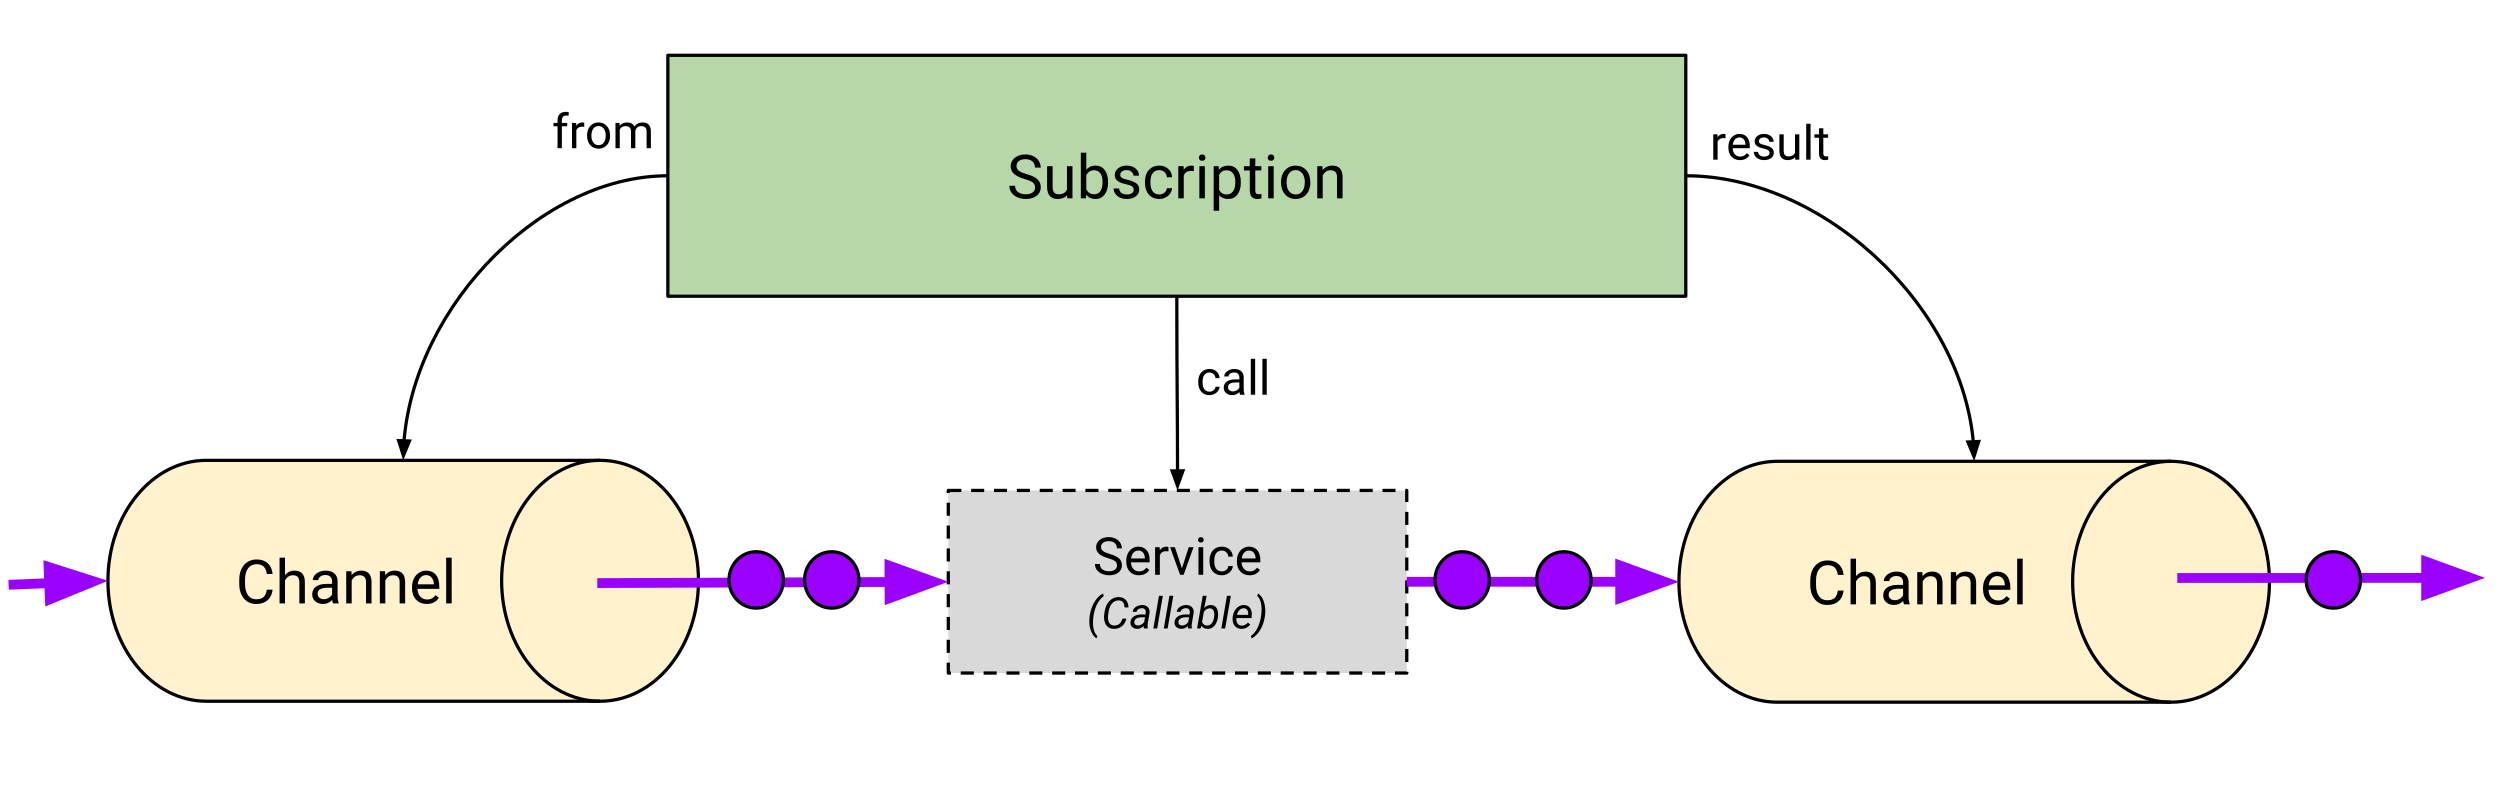
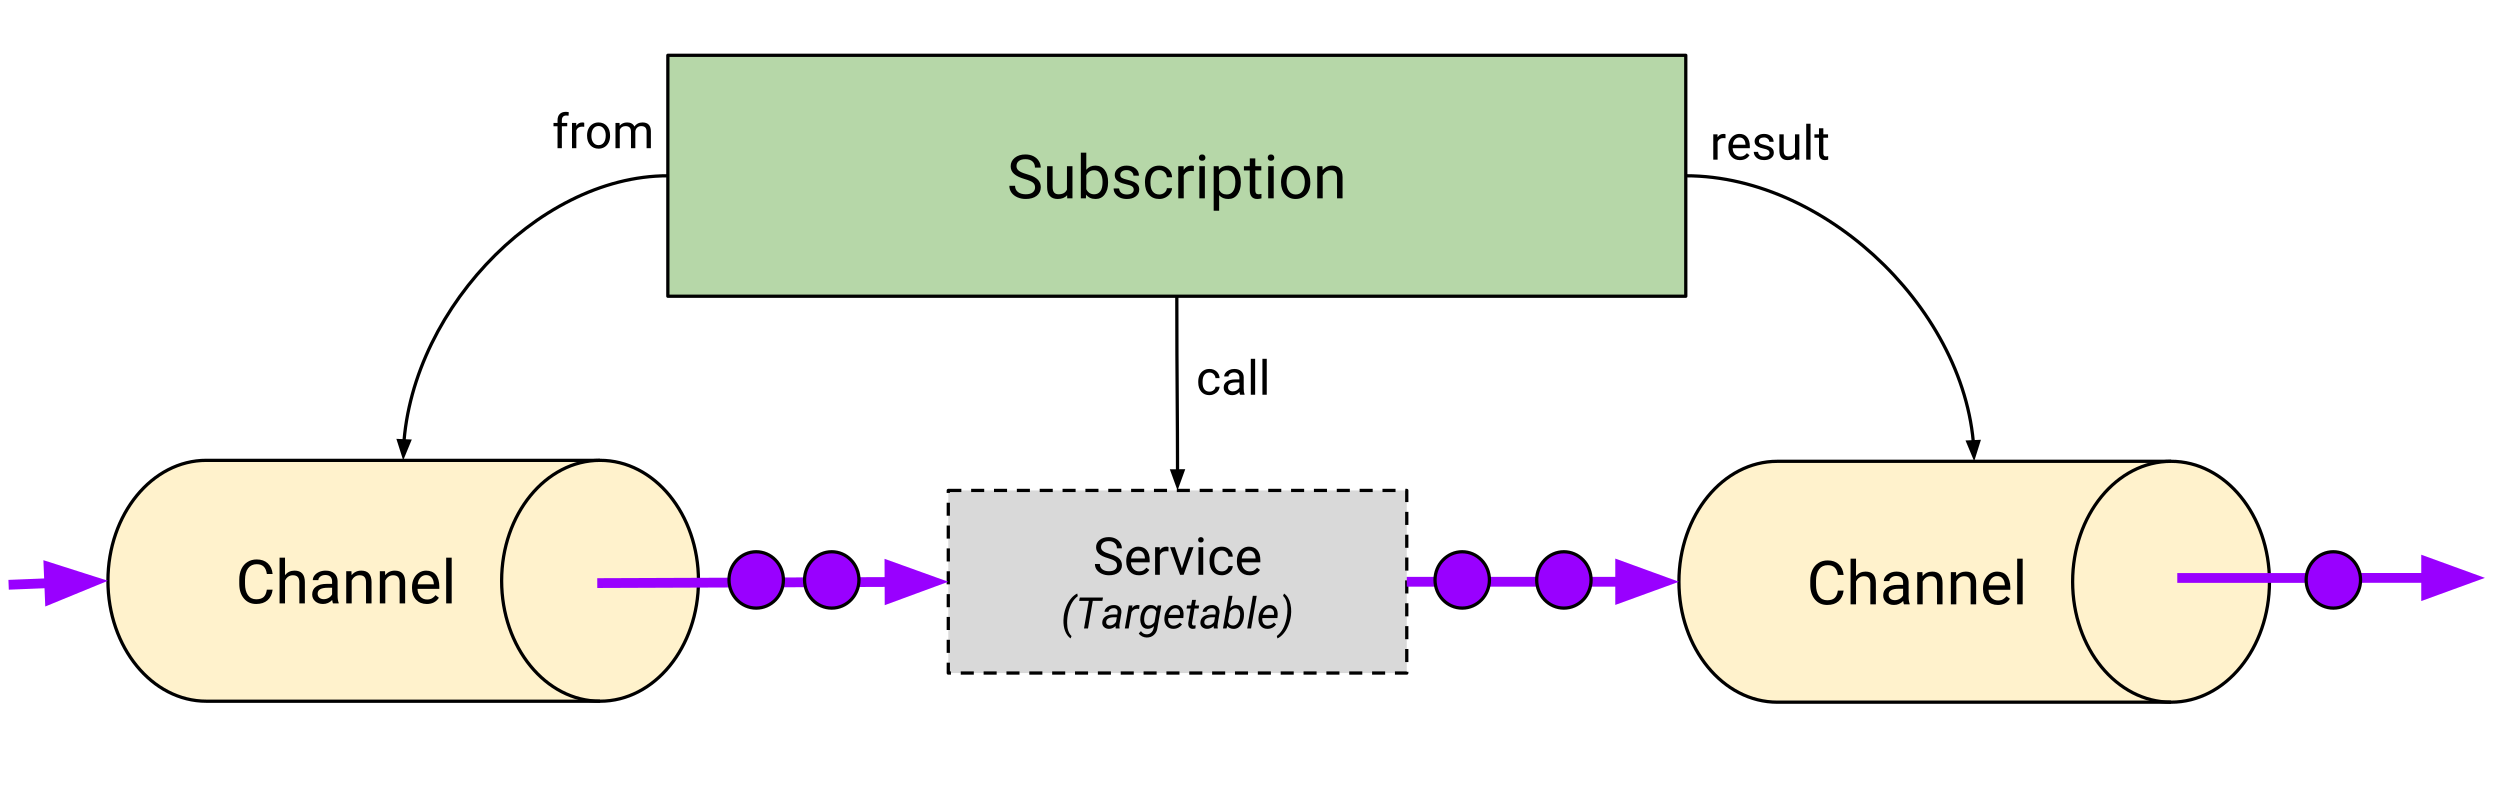
<svg xmlns="http://www.w3.org/2000/svg" version="1.1" viewBox="0.0 0.0 765.798 240.711" fill="none" stroke="none" stroke-linecap="square" stroke-miterlimit="10">
  <clipPath id="p.0">
    <path d="m0 0l765.798 0l0 240.711l-765.798 0l0 -240.711z" clip-rule="nonzero" />
  </clipPath>
  <g clip-path="url(#p.0)">
    <path fill="#000000" fill-opacity="0.0" d="m0 0l765.798 0l0 240.711l-765.798 0z" fill-rule="evenodd" />
    <path fill="#fff2cc" d="m63.212 141.011l120.595 0c16.651 0 30.149 16.517 30.149 36.892c0 20.375 -13.498 36.892 -30.149 36.892l-120.595 0l0 0c-16.651 0 -30.149 -16.517 -30.149 -36.892c0 -20.375 13.498 -36.892 30.149 -36.892z" fill-rule="evenodd" />
    <path fill="#000000" fill-opacity="0.0" d="m183.807 214.795c-16.651 0 -30.149 -16.517 -30.149 -36.892c0 -20.375 13.498 -36.892 30.149 -36.892" fill-rule="evenodd" />
    <path fill="#000000" fill-opacity="0.0" d="m63.212 141.011l120.595 0c16.651 0 30.149 16.517 30.149 36.892c0 20.375 -13.498 36.892 -30.149 36.892l-120.595 0l0 0c-16.651 0 -30.149 -16.517 -30.149 -36.892c0 -20.375 13.498 -36.892 30.149 -36.892z" fill-rule="evenodd" />
    <path stroke="#000000" stroke-width="1.0" stroke-linejoin="round" stroke-linecap="butt" d="m183.807 214.795c-16.651 0 -30.149 -16.517 -30.149 -36.892c0 -20.375 13.498 -36.892 30.149 -36.892" fill-rule="evenodd" />
    <path stroke="#000000" stroke-width="1.0" stroke-linejoin="round" stroke-linecap="butt" d="m63.212 141.011l120.595 0c16.651 0 30.149 16.517 30.149 36.892c0 20.375 -13.498 36.892 -30.149 36.892l-120.595 0l0 0c-16.651 0 -30.149 -16.517 -30.149 -36.892c0 -20.375 13.498 -36.892 30.149 -36.892z" fill-rule="evenodd" />
    <path fill="#000000" d="m83.509 180.62q-0.25 2.094 -1.562 3.25q-1.297 1.141 -3.469 1.141q-2.344 0 -3.766 -1.688q-1.422 -1.688 -1.422 -4.516l0 -1.266q0 -1.859 0.656 -3.25q0.672 -1.406 1.875 -2.156q1.219 -0.766 2.812 -0.766q2.109 0 3.391 1.188q1.281 1.172 1.484 3.266l-1.766 0q-0.219 -1.578 -0.984 -2.281q-0.766 -0.719 -2.125 -0.719q-1.672 0 -2.625 1.234q-0.953 1.234 -0.953 3.531l0 1.281q0 2.156 0.891 3.438q0.906 1.266 2.531 1.266q1.453 0 2.234 -0.656q0.781 -0.656 1.031 -2.297l1.766 0zm3.799 -4.453q1.125 -1.375 2.922 -1.375q3.125 0 3.156 3.516l0 6.516l-1.688 0l0 -6.516q-0.016 -1.078 -0.5 -1.578q-0.469 -0.516 -1.484 -0.516q-0.812 0 -1.438 0.438q-0.609 0.438 -0.969 1.156l0 7.016l-1.672 0l0 -14.0l1.672 0l0 5.344zm14.682 8.656q-0.141 -0.297 -0.234 -1.031q-1.172 1.219 -2.812 1.219q-1.453 0 -2.391 -0.828q-0.922 -0.828 -0.922 -2.094q0 -1.531 1.156 -2.375q1.172 -0.859 3.297 -0.859l1.641 0l0 -0.781q0 -0.891 -0.531 -1.406q-0.516 -0.531 -1.547 -0.531q-0.906 0 -1.516 0.469q-0.609 0.453 -0.609 1.094l-1.703 0q0 -0.734 0.516 -1.422q0.531 -0.688 1.422 -1.078q0.906 -0.406 1.984 -0.406q1.703 0 2.672 0.859q0.969 0.844 1.0 2.328l0 4.531q0 1.359 0.344 2.172l0 0.141l-1.766 0zm-2.797 -1.281q0.797 0 1.5 -0.406q0.719 -0.422 1.031 -1.078l0 -2.016l-1.312 0q-3.109 0 -3.109 1.812q0 0.797 0.531 1.25q0.531 0.438 1.359 0.438zm8.46 -8.578l0.047 1.234q1.125 -1.406 2.953 -1.406q3.125 0 3.156 3.516l0 6.516l-1.688 0l0 -6.516q-0.016 -1.078 -0.5 -1.578q-0.469 -0.516 -1.484 -0.516q-0.812 0 -1.438 0.438q-0.609 0.438 -0.969 1.156l0 7.016l-1.672 0l0 -9.859l1.594 0zm10.294 0l0.047 1.234q1.125 -1.406 2.953 -1.406q3.125 0 3.156 3.516l0 6.516l-1.688 0l0 -6.516q-0.016 -1.078 -0.5 -1.578q-0.469 -0.516 -1.484 -0.516q-0.812 0 -1.438 0.438q-0.609 0.438 -0.969 1.156l0 7.016l-1.672 0l0 -9.859l1.594 0zm12.778 10.047q-2.0 0 -3.266 -1.312q-1.25 -1.328 -1.25 -3.531l0 -0.312q0 -1.469 0.562 -2.609q0.562 -1.156 1.563 -1.797q1.016 -0.656 2.188 -0.656q1.922 0 2.984 1.266q1.062 1.266 1.062 3.625l0 0.688l-6.672 0q0.031 1.469 0.844 2.375q0.828 0.891 2.078 0.891q0.891 0 1.516 -0.359q0.625 -0.375 1.078 -0.969l1.031 0.797q-1.234 1.906 -3.719 1.906zm-0.203 -8.844q-1.016 0 -1.719 0.75q-0.688 0.734 -0.844 2.078l4.938 0l0 -0.125q-0.078 -1.281 -0.703 -1.984q-0.609 -0.719 -1.672 -0.719zm7.837 8.656l-1.688 0l0 -14.0l1.688 0l0 14.0z" fill-rule="nonzero" />
    <path fill="#b6d7a8" d="m204.576 16.945l311.811 0l0 73.795l-311.811 0z" fill-rule="evenodd" />
    <path stroke="#000000" stroke-width="1.0" stroke-linejoin="round" stroke-linecap="butt" d="m204.576 16.945l311.811 0l0 73.795l-311.811 0z" fill-rule="evenodd" />
    <path fill="#000000" d="m313.901 54.856q-2.25 -0.656 -3.281 -1.594q-1.031 -0.938 -1.031 -2.328q0 -1.562 1.25 -2.594q1.266 -1.031 3.266 -1.031q1.359 0 2.438 0.531q1.078 0.531 1.656 1.469q0.594 0.922 0.594 2.031l-1.766 0q0 -1.203 -0.766 -1.891q-0.766 -0.688 -2.156 -0.688q-1.297 0 -2.016 0.562q-0.719 0.562 -0.719 1.578q0 0.812 0.688 1.375q0.688 0.562 2.328 1.031q1.656 0.453 2.594 1.016q0.938 0.562 1.375 1.312q0.453 0.75 0.453 1.75q0 1.609 -1.25 2.594q-1.25 0.969 -3.359 0.969q-1.375 0 -2.562 -0.516q-1.172 -0.531 -1.812 -1.438q-0.641 -0.922 -0.641 -2.078l1.75 0q0 1.203 0.891 1.906q0.891 0.688 2.375 0.688q1.375 0 2.109 -0.562q0.75 -0.562 0.75 -1.531q0 -0.984 -0.688 -1.516q-0.688 -0.531 -2.469 -1.047zm12.974 4.938q-0.984 1.156 -2.891 1.156q-1.578 0 -2.406 -0.922q-0.812 -0.922 -0.828 -2.703l0 -6.422l1.688 0l0 6.375q0 2.234 1.828 2.234q1.922 0 2.562 -1.438l0 -7.172l1.688 0l0 9.859l-1.609 0l-0.031 -0.969zm12.55 -3.844q0 2.25 -1.047 3.625q-1.031 1.375 -2.781 1.375q-1.875 0 -2.891 -1.328l-0.078 1.141l-1.547 0l0 -14.0l1.672 0l0 5.234q1.031 -1.266 2.812 -1.266q1.797 0 2.828 1.359q1.031 1.344 1.031 3.703l0 0.156zm-1.688 -0.203q0 -1.719 -0.672 -2.656q-0.656 -0.938 -1.906 -0.938q-1.672 0 -2.406 1.547l0 4.266q0.781 1.547 2.422 1.547q1.219 0 1.891 -0.938q0.672 -0.938 0.672 -2.828zm9.545 2.406q0 -0.688 -0.516 -1.062q-0.516 -0.375 -1.797 -0.641q-1.281 -0.281 -2.031 -0.656q-0.75 -0.391 -1.109 -0.922q-0.359 -0.531 -0.359 -1.266q0 -1.203 1.016 -2.031q1.031 -0.844 2.625 -0.844q1.672 0 2.719 0.859q1.047 0.859 1.047 2.219l-1.688 0q0 -0.703 -0.594 -1.203q-0.594 -0.5 -1.484 -0.5q-0.922 0 -1.438 0.406q-0.516 0.391 -0.516 1.047q0 0.609 0.484 0.922q0.484 0.312 1.734 0.594q1.266 0.281 2.047 0.672q0.781 0.391 1.156 0.938q0.391 0.547 0.391 1.344q0 1.328 -1.062 2.125q-1.047 0.797 -2.734 0.797q-1.188 0 -2.109 -0.422q-0.906 -0.422 -1.422 -1.172q-0.516 -0.75 -0.516 -1.625l1.688 0q0.047 0.844 0.672 1.344q0.641 0.5 1.688 0.5q0.953 0 1.531 -0.391q0.578 -0.391 0.578 -1.031zm7.838 1.422q0.891 0 1.562 -0.547q0.688 -0.547 0.75 -1.375l1.594 0q-0.047 0.844 -0.578 1.609q-0.531 0.766 -1.438 1.234q-0.891 0.453 -1.891 0.453q-2.016 0 -3.203 -1.344q-1.188 -1.344 -1.188 -3.688l0 -0.281q0 -1.438 0.516 -2.547q0.531 -1.125 1.516 -1.734q1.0 -0.625 2.344 -0.625q1.656 0 2.75 1.0q1.109 0.984 1.172 2.562l-1.594 0q-0.062 -0.953 -0.719 -1.562q-0.656 -0.625 -1.609 -0.625q-1.281 0 -2.0 0.922q-0.703 0.922 -0.703 2.672l0 0.328q0 1.703 0.703 2.625q0.703 0.922 2.016 0.922zm10.578 -7.156q-0.391 -0.062 -0.844 -0.062q-1.656 0 -2.25 1.406l0 7.0l-1.672 0l0 -9.859l1.641 0l0.016 1.141q0.828 -1.312 2.359 -1.312q0.484 0 0.75 0.125l0 1.562zm3.375 8.344l-1.688 0l0 -9.859l1.688 0l0 9.859zm-1.828 -12.469q0 -0.406 0.25 -0.688q0.25 -0.297 0.734 -0.297q0.5 0 0.75 0.297q0.266 0.281 0.266 0.688q0 0.406 -0.266 0.688q-0.25 0.266 -0.75 0.266q-0.484 0 -0.734 -0.266q-0.25 -0.281 -0.25 -0.688zm12.84 7.656q0 2.25 -1.031 3.625q-1.016 1.375 -2.781 1.375q-1.797 0 -2.828 -1.141l0 4.75l-1.672 0l0 -13.656l1.531 0l0.078 1.094q1.031 -1.266 2.859 -1.266q1.781 0 2.812 1.344q1.031 1.328 1.031 3.719l0 0.156zm-1.672 -0.203q0 -1.656 -0.719 -2.625q-0.703 -0.969 -1.953 -0.969q-1.531 0 -2.297 1.359l0 4.703q0.766 1.359 2.328 1.359q1.203 0 1.922 -0.953q0.719 -0.969 0.719 -2.875zm6.107 -7.234l0 2.391l1.844 0l0 1.312l-1.844 0l0 6.109q0 0.594 0.234 0.891q0.25 0.297 0.844 0.297q0.297 0 0.812 -0.109l0 1.359q-0.672 0.188 -1.297 0.188q-1.125 0 -1.703 -0.688q-0.578 -0.688 -0.578 -1.938l0 -6.109l-1.797 0l0 -1.312l1.797 0l0 -2.391l1.688 0zm5.641 12.25l-1.688 0l0 -9.859l1.688 0l0 9.859zm-1.828 -12.469q0 -0.406 0.25 -0.688q0.25 -0.297 0.734 -0.297q0.5 0 0.75 0.297q0.266 0.281 0.266 0.688q0 0.406 -0.266 0.688q-0.25 0.266 -0.75 0.266q-0.484 0 -0.734 -0.266q-0.25 -0.281 -0.25 -0.688zm4.074 7.453q0 -1.453 0.562 -2.609q0.578 -1.156 1.594 -1.781q1.016 -0.625 2.312 -0.625q2.016 0 3.25 1.391q1.25 1.391 1.25 3.703l0 0.125q0 1.438 -0.547 2.578q-0.547 1.141 -1.578 1.781q-1.016 0.641 -2.359 0.641q-2.0 0 -3.25 -1.391q-1.234 -1.406 -1.234 -3.703l0 -0.109zm1.688 0.203q0 1.641 0.766 2.641q0.766 0.984 2.031 0.984q1.297 0 2.047 -1.0q0.75 -1.016 0.75 -2.828q0 -1.625 -0.766 -2.625q-0.766 -1.016 -2.047 -1.016q-1.25 0 -2.016 1.0q-0.766 0.984 -0.766 2.844zm10.999 -5.047l0.047 1.234q1.125 -1.406 2.953 -1.406q3.125 0 3.156 3.516l0 6.516l-1.688 0l0 -6.516q-0.016 -1.078 -0.5 -1.578q-0.469 -0.516 -1.484 -0.516q-0.812 0 -1.438 0.438q-0.609 0.438 -0.969 1.156l0 7.016l-1.672 0l0 -9.859l1.594 0z" fill-rule="nonzero" />
    <path fill="#fff2cc" d="m544.44 141.31l120.595 0c16.651 0 30.149 16.517 30.149 36.892c0 20.375 -13.498 36.892 -30.149 36.892l-120.595 0l0 0c-16.651 0 -30.149 -16.517 -30.149 -36.892c0 -20.375 13.498 -36.892 30.149 -36.892z" fill-rule="evenodd" />
    <path fill="#000000" fill-opacity="0.0" d="m665.035 215.094c-16.651 0 -30.149 -16.517 -30.149 -36.892c0 -20.375 13.498 -36.892 30.149 -36.892" fill-rule="evenodd" />
    <path fill="#000000" fill-opacity="0.0" d="m544.44 141.31l120.595 0c16.651 0 30.149 16.517 30.149 36.892c0 20.375 -13.498 36.892 -30.149 36.892l-120.595 0l0 0c-16.651 0 -30.149 -16.517 -30.149 -36.892c0 -20.375 13.498 -36.892 30.149 -36.892z" fill-rule="evenodd" />
    <path stroke="#000000" stroke-width="1.0" stroke-linejoin="round" stroke-linecap="butt" d="m665.035 215.094c-16.651 0 -30.149 -16.517 -30.149 -36.892c0 -20.375 13.498 -36.892 30.149 -36.892" fill-rule="evenodd" />
    <path stroke="#000000" stroke-width="1.0" stroke-linejoin="round" stroke-linecap="butt" d="m544.44 141.31l120.595 0c16.651 0 30.149 16.517 30.149 36.892c0 20.375 -13.498 36.892 -30.149 36.892l-120.595 0l0 0c-16.651 0 -30.149 -16.517 -30.149 -36.892c0 -20.375 13.498 -36.892 30.149 -36.892z" fill-rule="evenodd" />
    <path fill="#000000" d="m564.737 180.919q-0.25 2.094 -1.562 3.25q-1.297 1.141 -3.469 1.141q-2.344 0 -3.766 -1.688q-1.422 -1.688 -1.422 -4.516l0 -1.266q0 -1.859 0.656 -3.25q0.672 -1.406 1.875 -2.156q1.219 -0.766 2.812 -0.766q2.109 0 3.391 1.188q1.281 1.172 1.484 3.266l-1.766 0q-0.219 -1.578 -0.984 -2.281q-0.766 -0.719 -2.125 -0.719q-1.672 0 -2.625 1.234q-0.953 1.234 -0.953 3.531l0 1.281q0 2.156 0.891 3.438q0.906 1.266 2.531 1.266q1.453 0 2.234 -0.656q0.781 -0.656 1.031 -2.297l1.766 0zm3.799 -4.453q1.125 -1.375 2.922 -1.375q3.125 0 3.156 3.516l0 6.516l-1.688 0l0 -6.516q-0.016 -1.078 -0.5 -1.578q-0.469 -0.516 -1.484 -0.516q-0.812 0 -1.438 0.438q-0.609 0.438 -0.969 1.156l0 7.016l-1.672 0l0 -14.0l1.672 0l0 5.344zm14.682 8.656q-0.141 -0.297 -0.234 -1.031q-1.172 1.219 -2.812 1.219q-1.453 0 -2.391 -0.828q-0.922 -0.828 -0.922 -2.094q0 -1.531 1.156 -2.375q1.172 -0.859 3.297 -0.859l1.641 0l0 -0.781q0 -0.891 -0.531 -1.406q-0.516 -0.531 -1.547 -0.531q-0.906 0 -1.516 0.469q-0.609 0.453 -0.609 1.094l-1.703 0q0 -0.734 0.516 -1.422q0.531 -0.688 1.422 -1.078q0.906 -0.406 1.984 -0.406q1.703 0 2.672 0.859q0.969 0.844 1.0 2.328l0 4.531q0 1.359 0.344 2.172l0 0.141l-1.766 0zm-2.797 -1.281q0.797 0 1.5 -0.406q0.719 -0.422 1.031 -1.078l0 -2.016l-1.312 0q-3.109 0 -3.109 1.812q0 0.797 0.531 1.25q0.531 0.438 1.359 0.438zm8.461 -8.578l0.047 1.234q1.125 -1.406 2.953 -1.406q3.125 0 3.156 3.516l0 6.516l-1.688 0l0 -6.516q-0.016 -1.078 -0.5 -1.578q-0.469 -0.516 -1.484 -0.516q-0.812 0 -1.438 0.438q-0.609 0.438 -0.969 1.156l0 7.016l-1.672 0l0 -9.859l1.594 0zm10.294 0l0.047 1.234q1.125 -1.406 2.953 -1.406q3.125 0 3.156 3.516l0 6.516l-1.688 0l0 -6.516q-0.016 -1.078 -0.5 -1.578q-0.469 -0.516 -1.484 -0.516q-0.812 0 -1.438 0.438q-0.609 0.438 -0.969 1.156l0 7.016l-1.672 0l0 -9.859l1.594 0zm12.778 10.047q-2.0 0 -3.266 -1.312q-1.25 -1.328 -1.25 -3.531l0 -0.312q0 -1.469 0.562 -2.609q0.562 -1.156 1.562 -1.797q1.016 -0.656 2.188 -0.656q1.922 0 2.984 1.266q1.062 1.266 1.062 3.625l0 0.688l-6.672 0q0.031 1.469 0.844 2.375q0.828 0.891 2.078 0.891q0.891 0 1.516 -0.359q0.625 -0.375 1.078 -0.969l1.031 0.797q-1.234 1.906 -3.719 1.906zm-0.203 -8.844q-1.016 0 -1.719 0.75q-0.688 0.734 -0.844 2.078l4.938 0l0 -0.125q-0.078 -1.281 -0.703 -1.984q-0.609 -0.719 -1.672 -0.719zm7.837 8.656l-1.688 0l0 -14.0l1.688 0l0 14.0z" fill-rule="nonzero" />
    <path fill="#d9d9d9" d="m290.48 150.234l140.441 0l0 55.937l-140.441 0z" fill-rule="evenodd" />
    <path stroke="#000000" stroke-width="1.0" stroke-linejoin="round" stroke-linecap="butt" stroke-dasharray="4.0,3.0" d="m290.48 150.234l140.441 0l0 55.937l-140.441 0z" fill-rule="evenodd" />
    <path fill="#000000" d="m339.439 170.984q-1.922 -0.547 -2.812 -1.359q-0.875 -0.812 -0.875 -2.0q0 -1.344 1.078 -2.219q1.078 -0.875 2.797 -0.875q1.172 0 2.078 0.453q0.922 0.453 1.422 1.25q0.516 0.797 0.516 1.734l-1.516 0q0 -1.031 -0.656 -1.609q-0.656 -0.594 -1.844 -0.594q-1.109 0 -1.734 0.484q-0.625 0.484 -0.625 1.359q0 0.688 0.594 1.172q0.594 0.484 2.0 0.891q1.422 0.391 2.219 0.875q0.812 0.469 1.188 1.109q0.391 0.641 0.391 1.516q0 1.375 -1.078 2.219q-1.078 0.828 -2.875 0.828q-1.172 0 -2.188 -0.453q-1.016 -0.453 -1.578 -1.234q-0.547 -0.781 -0.547 -1.766l1.516 0q0 1.031 0.75 1.625q0.766 0.594 2.047 0.594q1.188 0 1.812 -0.484q0.641 -0.484 0.641 -1.312q0 -0.844 -0.594 -1.297q-0.578 -0.453 -2.125 -0.906zm9.43 5.234q-1.719 0 -2.797 -1.125q-1.078 -1.141 -1.078 -3.031l0 -0.266q0 -1.25 0.469 -2.234q0.484 -1.0 1.344 -1.547q0.875 -0.562 1.875 -0.562q1.656 0 2.562 1.094q0.922 1.078 0.922 3.094l0 0.609l-5.734 0q0.031 1.25 0.734 2.016q0.703 0.766 1.781 0.766q0.766 0 1.297 -0.312q0.531 -0.312 0.922 -0.828l0.891 0.688q-1.062 1.641 -3.188 1.641zm-0.188 -7.578q-0.875 0 -1.469 0.641q-0.594 0.625 -0.734 1.781l4.234 0l0 -0.109q-0.062 -1.109 -0.594 -1.703q-0.531 -0.609 -1.438 -0.609zm9.242 0.266q-0.328 -0.062 -0.719 -0.062q-1.422 0 -1.922 1.219l0 6.0l-1.453 0l0 -8.453l1.406 0l0.031 0.969q0.703 -1.125 2.016 -1.125q0.422 0 0.641 0.109l0 1.344zm4.117 5.188l2.094 -6.484l1.469 0l-3.031 8.453l-1.094 0l-3.062 -8.453l1.469 0l2.156 6.484zm6.531 1.969l-1.453 0l0 -8.453l1.453 0l0 8.453zm-1.562 -10.703q0 -0.344 0.203 -0.578q0.219 -0.25 0.641 -0.25q0.422 0 0.641 0.25q0.219 0.234 0.219 0.594q0 0.344 -0.219 0.578q-0.219 0.234 -0.641 0.234q-0.422 0 -0.641 -0.234q-0.203 -0.234 -0.203 -0.594zm7.258 9.672q0.781 0 1.359 -0.469q0.578 -0.469 0.641 -1.172l1.359 0q-0.031 0.734 -0.5 1.391q-0.453 0.656 -1.234 1.047q-0.766 0.391 -1.625 0.391q-1.719 0 -2.75 -1.156q-1.016 -1.156 -1.016 -3.156l0 -0.234q0 -1.234 0.453 -2.188q0.453 -0.969 1.297 -1.5q0.859 -0.531 2.016 -0.531q1.422 0 2.359 0.859q0.938 0.844 1.0 2.203l-1.359 0q-0.062 -0.828 -0.625 -1.344q-0.562 -0.531 -1.375 -0.531q-1.109 0 -1.719 0.797q-0.594 0.781 -0.594 2.281l0 0.281q0 1.453 0.594 2.25q0.609 0.781 1.719 0.781zm8.5 1.188q-1.719 0 -2.797 -1.125q-1.078 -1.141 -1.078 -3.031l0 -0.266q0 -1.25 0.469 -2.234q0.484 -1.0 1.344 -1.547q0.875 -0.562 1.875 -0.562q1.656 0 2.562 1.094q0.922 1.078 0.922 3.094l0 0.609l-5.734 0q0.031 1.25 0.734 2.016q0.703 0.766 1.781 0.766q0.766 0 1.297 -0.312q0.531 -0.312 0.922 -0.828l0.891 0.688q-1.062 1.641 -3.188 1.641zm-0.188 -7.578q-0.875 0 -1.469 0.641q-0.594 0.625 -0.734 1.781l4.234 0l0 -0.109q-0.062 -1.109 -0.594 -1.703q-0.531 -0.609 -1.438 -0.609z" fill-rule="nonzero" />
-     <path fill="#000000" d="m333.778 188.69q0.219 -1.516 0.797 -2.938q0.594 -1.422 1.438 -2.422q0.844 -1.016 1.891 -1.531l0.172 0.812q-1.031 0.766 -1.766 2.0q-0.719 1.219 -1.125 2.906q-0.391 1.688 -0.375 3.328q0 1.344 0.344 2.359q0.344 1.031 1.0 1.625l-0.281 0.734q-1.094 -0.766 -1.672 -2.25q-0.578 -1.469 -0.516 -3.375q0.016 -0.625 0.094 -1.188l0 -0.062zm11.234 0.797q-0.281 1.469 -1.344 2.328q-1.047 0.859 -2.531 0.812q-0.875 -0.016 -1.531 -0.422q-0.656 -0.422 -1.031 -1.188q-0.359 -0.781 -0.391 -1.734q-0.031 -0.531 0.047 -1.031l0.109 -0.781q0.312 -2.141 1.5 -3.375q1.188 -1.234 2.906 -1.203q1.328 0.031 2.109 0.875q0.781 0.828 0.828 2.312l-1.219 0q-0.078 -2.0 -1.562 -2.156l-0.203 0q-1.234 -0.031 -2.062 0.922q-0.812 0.938 -1.062 2.578l-0.141 0.984l-0.047 0.562q-0.031 1.203 0.438 1.906q0.469 0.703 1.375 0.734q1.0 0.031 1.641 -0.469q0.641 -0.516 0.984 -1.641l1.188 -0.016zm5.386 3.016q-0.047 -0.188 -0.047 -0.375l0.016 -0.359q-0.969 0.891 -2.062 0.859q-0.922 -0.016 -1.516 -0.578q-0.578 -0.578 -0.516 -1.453q0.062 -1.109 0.969 -1.734q0.922 -0.641 2.406 -0.641l1.234 0.016l0.078 -0.562q0.062 -0.625 -0.25 -1.0q-0.312 -0.375 -0.922 -0.375q-0.609 -0.016 -1.078 0.297q-0.453 0.297 -0.562 0.812l-1.188 0q0.062 -0.609 0.484 -1.094q0.422 -0.484 1.078 -0.734q0.672 -0.266 1.375 -0.25q1.109 0.016 1.719 0.656q0.609 0.641 0.516 1.703l-0.578 3.484l-0.031 0.516q-0.016 0.344 0.078 0.703l-0.016 0.109l-1.188 0zm-1.859 -0.906q0.578 0.016 1.078 -0.266q0.5 -0.297 0.859 -0.797l0.266 -1.453l-0.891 0q-1.125 0 -1.719 0.359q-0.578 0.344 -0.656 0.984q-0.062 0.5 0.219 0.828q0.297 0.328 0.844 0.344zm5.928 0.906l-1.172 0l1.719 -10.0l1.188 0l-1.734 10.0zm3.202 0l-1.172 0l1.719 -10.0l1.188 0l-1.734 10.0zm6.233 0q-0.047 -0.188 -0.047 -0.375l0.016 -0.359q-0.969 0.891 -2.062 0.859q-0.922 -0.016 -1.516 -0.578q-0.578 -0.578 -0.516 -1.453q0.062 -1.109 0.969 -1.734q0.922 -0.641 2.406 -0.641l1.234 0.016l0.078 -0.562q0.062 -0.625 -0.25 -1.0q-0.312 -0.375 -0.922 -0.375q-0.609 -0.016 -1.078 0.297q-0.453 0.297 -0.562 0.812l-1.188 0q0.062 -0.609 0.484 -1.094q0.422 -0.484 1.078 -0.734q0.672 -0.266 1.375 -0.25q1.109 0.016 1.719 0.656q0.609 0.641 0.516 1.703l-0.578 3.484l-0.031 0.516q-0.016 0.344 0.078 0.703l-0.016 0.109l-1.188 0zm-1.859 -0.906q0.578 0.016 1.078 -0.266q0.5 -0.297 0.859 -0.797l0.266 -1.453l-0.891 0q-1.125 0 -1.719 0.359q-0.578 0.344 -0.656 0.984q-0.062 0.5 0.219 0.828q0.297 0.328 0.844 0.344zm11.038 -2.578q-0.125 1.078 -0.594 1.953q-0.469 0.859 -1.125 1.281q-0.656 0.406 -1.453 0.391q-1.281 -0.031 -1.891 -0.953l-0.25 0.812l-1.078 0l1.734 -10.0l1.188 0l-0.719 3.734q0.844 -0.938 2.062 -0.906q1.016 0.031 1.578 0.75q0.562 0.719 0.594 1.984q0.016 0.422 -0.031 0.812l-0.016 0.141zm-1.125 -0.688q0.031 -0.953 -0.312 -1.453q-0.344 -0.5 -1.031 -0.531q-1.109 -0.031 -1.859 1.109l-0.531 3.062q0.391 1.078 1.469 1.094q0.688 0.031 1.203 -0.406q0.516 -0.438 0.781 -1.219q0.266 -0.781 0.281 -1.656zm3.337 4.172l-1.172 0l1.719 -10.0l1.188 0l-1.734 10.0zm4.967 0.125q-1.312 -0.016 -2.062 -0.953q-0.734 -0.953 -0.625 -2.422l0.031 -0.281q0.109 -1.047 0.625 -1.906q0.516 -0.875 1.25 -1.312q0.734 -0.438 1.578 -0.422q1.094 0.031 1.703 0.734q0.625 0.688 0.688 1.875q0.016 0.422 -0.031 0.844l-0.062 0.547l-4.609 0q-0.109 0.953 0.312 1.625q0.438 0.672 1.297 0.688q1.047 0.031 1.922 -0.938l0.688 0.578q-0.453 0.641 -1.156 1.0q-0.688 0.359 -1.547 0.344zm0.75 -6.312q-0.734 -0.016 -1.281 0.5q-0.531 0.5 -0.859 1.516l3.422 0.016l0.031 -0.109q0.109 -0.812 -0.266 -1.359q-0.375 -0.547 -1.047 -0.562zm6.474 2.375q-0.234 1.594 -0.828 3.016q-0.594 1.406 -1.438 2.375q-0.828 0.984 -1.844 1.484l-0.188 -0.75q2.234 -1.672 2.984 -5.391q0.297 -1.5 0.281 -2.891q-0.031 -2.781 -1.359 -4.0l0.312 -0.719q0.734 0.5 1.234 1.344q0.5 0.844 0.734 1.969q0.25 1.109 0.219 2.312q-0.016 0.625 -0.094 1.188l-0.016 0.062z" fill-rule="nonzero" />
+     <path fill="#000000" d="m325.851 188.69q0.219 -1.516 0.797 -2.938q0.594 -1.422 1.438 -2.422q0.844 -1.016 1.891 -1.531l0.172 0.812q-1.031 0.766 -1.766 2.0q-0.719 1.219 -1.125 2.906q-0.391 1.688 -0.375 3.328q0 1.344 0.344 2.359q0.344 1.031 1.0 1.625l-0.281 0.734q-1.094 -0.766 -1.672 -2.25q-0.578 -1.469 -0.516 -3.375q0.016 -0.625 0.094 -1.188l0 -0.062zm11.828 -4.641l-2.938 0l-1.469 8.453l-1.219 0l1.469 -8.453l-2.953 0l0.188 -1.016l7.109 0l-0.188 1.016zm4.089 8.453q-0.047 -0.188 -0.047 -0.375l0.016 -0.359q-0.969 0.891 -2.062 0.859q-0.922 -0.016 -1.516 -0.578q-0.578 -0.578 -0.516 -1.453q0.062 -1.109 0.969 -1.734q0.922 -0.641 2.406 -0.641l1.234 0.016l0.078 -0.562q0.062 -0.625 -0.25 -1.0q-0.312 -0.375 -0.922 -0.375q-0.609 -0.016 -1.078 0.297q-0.453 0.297 -0.562 0.812l-1.188 0q0.062 -0.609 0.484 -1.094q0.422 -0.484 1.078 -0.734q0.672 -0.266 1.375 -0.25q1.109 0.016 1.719 0.656q0.609 0.641 0.516 1.703l-0.578 3.484l-0.031 0.516q-0.016 0.344 0.078 0.703l-0.016 0.109l-1.188 0zm-1.859 -0.906q0.578 0.016 1.078 -0.266q0.5 -0.297 0.859 -0.797l0.266 -1.453l-0.891 0q-1.125 0 -1.719 0.359q-0.578 0.344 -0.656 0.984q-0.062 0.5 0.219 0.828q0.297 0.328 0.844 0.344zm9.022 -5.062l-0.547 -0.062q-1.141 0 -1.781 1.031l-0.875 5.0l-1.172 0l1.219 -7.047l1.141 0l-0.172 0.812q0.75 -0.969 1.766 -0.953q0.203 0 0.562 0.094l-0.141 1.125zm0.407 2.438q0.156 -1.156 0.625 -2.0q0.469 -0.859 1.125 -1.266q0.672 -0.406 1.469 -0.375q1.219 0.016 1.844 0.922l0.234 -0.797l1.078 0l-1.172 6.891q-0.188 1.359 -1.094 2.156q-0.906 0.812 -2.234 0.781q-0.703 -0.016 -1.359 -0.344q-0.656 -0.328 -1.031 -0.891l0.672 -0.719q0.625 0.938 1.672 0.969q0.844 0.031 1.422 -0.469q0.594 -0.5 0.781 -1.406l0.125 -0.625q-0.859 0.859 -2.016 0.828q-0.656 -0.016 -1.141 -0.344q-0.484 -0.344 -0.75 -0.969q-0.266 -0.641 -0.297 -1.422q0 -0.391 0.047 -0.922zm1.141 0.672q-0.016 0.922 0.312 1.438q0.344 0.516 1.047 0.531q1.047 0.031 1.812 -1.031l0.547 -3.234q-0.391 -0.969 -1.406 -1.0q-0.953 -0.031 -1.578 0.781q-0.609 0.812 -0.719 2.172l-0.016 0.344zm8.884 2.984q-1.312 -0.016 -2.062 -0.953q-0.734 -0.953 -0.625 -2.422l0.031 -0.281q0.109 -1.047 0.625 -1.906q0.516 -0.875 1.25 -1.312q0.734 -0.438 1.578 -0.422q1.094 0.031 1.703 0.734q0.625 0.688 0.688 1.875q0.016 0.422 -0.031 0.844l-0.062 0.547l-4.609 0q-0.109 0.953 0.312 1.625q0.438 0.672 1.297 0.688q1.047 0.031 1.922 -0.938l0.688 0.578q-0.453 0.641 -1.156 1.0q-0.688 0.359 -1.547 0.344zm0.75 -6.312q-0.734 -0.016 -1.281 0.5q-0.531 0.5 -0.859 1.516l3.422 0.016l0.031 -0.109q0.109 -0.812 -0.266 -1.359q-0.375 -0.547 -1.047 -0.562zm6.224 -2.562l-0.297 1.703l1.281 0l-0.172 0.938l-1.266 0l-0.734 4.375q-0.016 0.172 -0.016 0.312q0.047 0.516 0.562 0.516q0.219 0 0.562 -0.062l-0.078 0.969q-0.422 0.125 -0.859 0.125q-0.703 -0.016 -1.062 -0.516q-0.344 -0.5 -0.266 -1.359l0.703 -4.359l-1.234 0l0.156 -0.938l1.25 0l0.297 -1.703l1.172 0zm5.492 8.75q-0.047 -0.188 -0.047 -0.375l0.016 -0.359q-0.969 0.891 -2.062 0.859q-0.922 -0.016 -1.516 -0.578q-0.578 -0.578 -0.516 -1.453q0.062 -1.109 0.969 -1.734q0.922 -0.641 2.406 -0.641l1.234 0.016l0.078 -0.562q0.062 -0.625 -0.25 -1.0q-0.312 -0.375 -0.922 -0.375q-0.609 -0.016 -1.078 0.297q-0.453 0.297 -0.562 0.812l-1.188 0q0.062 -0.609 0.484 -1.094q0.422 -0.484 1.078 -0.734q0.672 -0.266 1.375 -0.25q1.109 0.016 1.719 0.656q0.609 0.641 0.516 1.703l-0.578 3.484l-0.031 0.516q-0.016 0.344 0.078 0.703l-0.016 0.109l-1.188 0zm-1.859 -0.906q0.578 0.016 1.078 -0.266q0.5 -0.297 0.859 -0.797l0.266 -1.453l-0.891 0q-1.125 0 -1.719 0.359q-0.578 0.344 -0.656 0.984q-0.062 0.5 0.219 0.828q0.297 0.328 0.844 0.344zm11.038 -2.578q-0.125 1.078 -0.594 1.953q-0.469 0.859 -1.125 1.281q-0.656 0.406 -1.453 0.391q-1.281 -0.031 -1.891 -0.953l-0.25 0.812l-1.078 0l1.734 -10.0l1.188 0l-0.719 3.734q0.844 -0.938 2.062 -0.906q1.016 0.031 1.578 0.75q0.562 0.719 0.594 1.984q0.016 0.422 -0.031 0.812l-0.016 0.141zm-1.125 -0.688q0.031 -0.953 -0.312 -1.453q-0.344 -0.5 -1.031 -0.531q-1.109 -0.031 -1.859 1.109l-0.531 3.062q0.391 1.078 1.469 1.094q0.688 0.031 1.203 -0.406q0.516 -0.438 0.781 -1.219q0.266 -0.781 0.281 -1.656zm3.337 4.172l-1.172 0l1.719 -10.0l1.188 0l-1.734 10.0zm4.967 0.125q-1.312 -0.016 -2.062 -0.953q-0.734 -0.953 -0.625 -2.422l0.031 -0.281q0.109 -1.047 0.625 -1.906q0.516 -0.875 1.25 -1.312q0.734 -0.438 1.578 -0.422q1.094 0.031 1.703 0.734q0.625 0.688 0.688 1.875q0.016 0.422 -0.031 0.844l-0.062 0.547l-4.609 0q-0.109 0.953 0.312 1.625q0.438 0.672 1.297 0.688q1.047 0.031 1.922 -0.938l0.688 0.578q-0.453 0.641 -1.156 1.0q-0.688 0.359 -1.547 0.344zm0.75 -6.312q-0.734 -0.016 -1.281 0.5q-0.531 0.5 -0.859 1.516l3.422 0.016l0.031 -0.109q0.109 -0.812 -0.266 -1.359q-0.375 -0.547 -1.047 -0.562zm6.474 2.375q-0.234 1.594 -0.828 3.016q-0.594 1.406 -1.438 2.375q-0.828 0.984 -1.844 1.484l-0.188 -0.75q2.234 -1.672 2.984 -5.391q0.297 -1.5 0.281 -2.891q-0.031 -2.781 -1.359 -4.0l0.312 -0.719q0.734 0.5 1.234 1.344q0.5 0.844 0.734 1.969q0.25 1.109 0.219 2.312q-0.016 0.625 -0.094 1.188l-0.016 0.062z" fill-rule="nonzero" />
    <path fill="#000000" fill-opacity="0.0" d="m360.481 90.74c0 14.873 0.055 22.31 0.11 29.747c0.055 7.437 0.11 14.875 0.11 29.749" fill-rule="evenodd" />
    <path stroke="#000000" stroke-width="1.0" stroke-linejoin="round" stroke-linecap="butt" d="m360.481 90.74c0 14.873 0.055 22.31 0.11 29.747c0.028 3.719 0.055 7.437 0.076 12.086c0.01 2.324 0.019 4.881 0.025 7.786l0.006 3.878" fill-rule="evenodd" />
    <path fill="#000000" stroke="#000000" stroke-width="1.0" stroke-linecap="butt" d="m359.046 144.237l1.654 4.537l1.649 -4.539z" fill-rule="evenodd" />
    <path fill="#000000" fill-opacity="0.0" d="m516.387 53.843c44.173 0 88.346 43.732 88.346 87.465" fill-rule="evenodd" />
    <path stroke="#000000" stroke-width="1.0" stroke-linejoin="round" stroke-linecap="butt" d="m516.387 53.843c22.087 0 44.173 10.933 60.738 27.333c8.282 8.2 15.185 17.766 20.016 28.016c2.416 5.125 4.314 10.421 5.608 15.802c0.647 2.691 1.143 5.402 1.477 8.125c0.084 0.681 0.157 1.362 0.22 2.044l0.013 0.152" fill-rule="evenodd" />
    <path fill="#000000" stroke="#000000" stroke-width="1.0" stroke-linecap="butt" d="m602.809 135.389l1.857 4.458l1.443 -4.609z" fill-rule="evenodd" />
    <path fill="#000000" fill-opacity="0.0" d="m160.126 22.32l64.819 0l0 30.331l-64.819 0z" fill-rule="evenodd" />
    <path fill="#000000" d="m170.782 45.4l0 -6.719l-1.234 0l0 -1.031l1.234 0l0 -0.781q0 -1.25 0.656 -1.922q0.672 -0.688 1.891 -0.688q0.453 0 0.906 0.125l-0.078 1.062q-0.328 -0.062 -0.703 -0.062q-0.656 0 -1.0 0.375q-0.344 0.375 -0.344 1.078l0 0.812l1.641 0l0 1.031l-1.641 0l0 6.719l-1.328 0zm8.182 -6.562q-0.312 -0.047 -0.656 -0.047q-1.297 0 -1.766 1.109l0 5.5l-1.328 0l0 -7.75l1.297 0l0.016 0.906q0.656 -1.047 1.844 -1.047q0.391 0 0.594 0.109l0 1.219zm0.866 2.625q0 -1.141 0.438 -2.047q0.453 -0.922 1.25 -1.406q0.797 -0.5 1.828 -0.5q1.578 0 2.547 1.094q0.984 1.094 0.984 2.922l0 0.094q0 1.125 -0.438 2.031q-0.438 0.891 -1.25 1.391q-0.797 0.5 -1.844 0.5q-1.562 0 -2.547 -1.094q-0.969 -1.094 -0.969 -2.891l0 -0.094zm1.328 0.156q0 1.281 0.594 2.062q0.594 0.781 1.594 0.781q1.016 0 1.609 -0.781q0.594 -0.797 0.594 -2.219q0 -1.281 -0.609 -2.062q-0.594 -0.797 -1.594 -0.797q-0.984 0 -1.594 0.781q-0.594 0.781 -0.594 2.234zm8.624 -3.969l0.031 0.859q0.859 -1.0 2.297 -1.0q1.625 0 2.219 1.25q0.375 -0.562 1.0 -0.906q0.625 -0.344 1.469 -0.344q2.547 0 2.578 2.703l0 5.188l-1.312 0l0 -5.109q0 -0.828 -0.391 -1.234q-0.375 -0.422 -1.266 -0.422q-0.734 0 -1.234 0.453q-0.484 0.438 -0.562 1.172l0 5.141l-1.328 0l0 -5.078q0 -1.688 -1.656 -1.688q-1.297 0 -1.781 1.109l0 5.656l-1.312 0l0 -7.75l1.25 0z" fill-rule="nonzero" />
    <path fill="#000000" fill-opacity="0.0" d="m357.391 97.827l64.819 0l0 30.331l-64.819 0z" fill-rule="evenodd" />
    <path fill="#000000" d="m370.5 119.969q0.703 0 1.234 -0.422q0.531 -0.438 0.594 -1.078l1.25 0q-0.031 0.656 -0.453 1.266q-0.422 0.594 -1.141 0.953q-0.703 0.359 -1.484 0.359q-1.578 0 -2.516 -1.047q-0.938 -1.062 -0.938 -2.891l0 -0.219q0 -1.141 0.406 -2.016q0.422 -0.875 1.203 -1.359q0.781 -0.5 1.828 -0.5q1.312 0 2.172 0.781q0.859 0.781 0.922 2.031l-1.25 0q-0.062 -0.75 -0.578 -1.234q-0.5 -0.484 -1.266 -0.484q-1.0 0 -1.562 0.734q-0.547 0.719 -0.547 2.094l0 0.25q0 1.328 0.547 2.062q0.547 0.719 1.578 0.719zm9.344 0.938q-0.109 -0.234 -0.188 -0.812q-0.922 0.953 -2.203 0.953q-1.141 0 -1.875 -0.641q-0.734 -0.656 -0.734 -1.641q0 -1.219 0.922 -1.875q0.922 -0.672 2.578 -0.672l1.297 0l0 -0.609q0 -0.703 -0.422 -1.109q-0.406 -0.406 -1.219 -0.406q-0.703 0 -1.188 0.359q-0.484 0.344 -0.484 0.859l-1.328 0q0 -0.578 0.406 -1.109q0.422 -0.547 1.125 -0.859q0.703 -0.328 1.547 -0.328q1.344 0 2.094 0.672q0.766 0.672 0.797 1.844l0 3.562q0 1.062 0.266 1.703l0 0.109l-1.391 0zm-2.203 -1.016q0.625 0 1.188 -0.312q0.562 -0.328 0.812 -0.844l0 -1.578l-1.047 0q-2.422 0 -2.422 1.422q0 0.625 0.406 0.969q0.422 0.344 1.062 0.344zm6.832 1.016l-1.328 0l0 -11.0l1.328 0l0 11.0zm3.557 0l-1.328 0l0 -11.0l1.328 0l0 11.0z" fill-rule="nonzero" />
    <path fill="#000000" fill-opacity="0.0" d="m514.808 25.827l64.819 0l0 30.331l-64.819 0z" fill-rule="evenodd" />
    <path fill="#000000" d="m528.558 42.344q-0.312 -0.047 -0.656 -0.047q-1.297 0 -1.766 1.109l0 5.5l-1.328 0l0 -7.75l1.297 0l0.016 0.906q0.656 -1.047 1.844 -1.047q0.391 0 0.594 0.109l0 1.219zm4.428 6.703q-1.578 0 -2.562 -1.031q-0.984 -1.031 -0.984 -2.766l0 -0.25q0 -1.141 0.438 -2.047q0.438 -0.906 1.219 -1.422q0.797 -0.516 1.719 -0.516q1.516 0 2.344 1.0q0.844 1.0 0.844 2.844l0 0.547l-5.25 0q0.031 1.156 0.672 1.859q0.641 0.703 1.625 0.703q0.703 0 1.188 -0.281q0.5 -0.297 0.859 -0.766l0.812 0.625q-0.984 1.5 -2.922 1.5zm-0.172 -6.938q-0.797 0 -1.344 0.594q-0.547 0.578 -0.672 1.625l3.875 0l0 -0.109q-0.047 -1.0 -0.547 -1.547q-0.484 -0.562 -1.312 -0.562zm9.233 4.75q0 -0.547 -0.406 -0.844q-0.406 -0.297 -1.422 -0.5q-1.0 -0.219 -1.594 -0.516q-0.578 -0.312 -0.875 -0.719q-0.281 -0.422 -0.281 -1.0q0 -0.938 0.812 -1.594q0.812 -0.672 2.062 -0.672q1.312 0 2.125 0.688q0.828 0.672 0.828 1.734l-1.328 0q0 -0.547 -0.469 -0.938q-0.453 -0.391 -1.156 -0.391q-0.734 0 -1.141 0.312q-0.406 0.312 -0.406 0.828q0 0.469 0.375 0.719q0.391 0.25 1.375 0.469q1.0 0.219 1.609 0.531q0.609 0.297 0.906 0.734q0.297 0.438 0.297 1.062q0 1.031 -0.828 1.656q-0.828 0.625 -2.156 0.625q-0.922 0 -1.641 -0.328q-0.719 -0.328 -1.125 -0.922q-0.391 -0.594 -0.391 -1.281l1.312 0q0.047 0.672 0.531 1.062q0.5 0.391 1.312 0.391q0.75 0 1.203 -0.297q0.469 -0.312 0.469 -0.812zm7.823 1.281q-0.766 0.906 -2.266 0.906q-1.234 0 -1.891 -0.719q-0.641 -0.719 -0.656 -2.125l0 -5.047l1.328 0l0 5.016q0 1.75 1.438 1.75q1.516 0 2.016 -1.125l0 -5.641l1.328 0l0 7.75l-1.266 0l-0.031 -0.766zm4.736 0.766l-1.328 0l0 -11.0l1.328 0l0 11.0zm3.916 -9.625l0 1.875l1.453 0l0 1.031l-1.453 0l0 4.797q0 0.469 0.188 0.703q0.203 0.234 0.672 0.234q0.219 0 0.625 -0.094l0 1.078q-0.531 0.141 -1.016 0.141q-0.891 0 -1.344 -0.531q-0.453 -0.547 -0.453 -1.531l0 -4.797l-1.406 0l0 -1.031l1.406 0l0 -1.875l1.328 0z" fill-rule="nonzero" />
    <path fill="#000000" fill-opacity="0.0" d="m182.953 178.612l107.528 -0.409" fill-rule="evenodd" />
    <path stroke="#9900ff" stroke-width="3.0" stroke-linejoin="round" stroke-linecap="butt" d="m182.953 178.612l89.528 -0.341" fill-rule="evenodd" />
    <path fill="#9900ff" stroke="#9900ff" stroke-width="3.0" stroke-linecap="butt" d="m272.499 183.226l13.595 -5.007l-13.633 -4.903z" fill-rule="evenodd" />
    <path fill="#000000" fill-opacity="0.0" d="m430.921 178.202l83.37 0" fill-rule="evenodd" />
    <path stroke="#9900ff" stroke-width="3.0" stroke-linejoin="round" stroke-linecap="butt" d="m430.921 178.202l65.37 0" fill-rule="evenodd" />
    <path fill="#9900ff" stroke="#9900ff" stroke-width="3.0" stroke-linecap="butt" d="m496.291 183.157l13.614 -4.955l-13.614 -4.955z" fill-rule="evenodd" />
    <path fill="#000000" fill-opacity="0.0" d="m666.942 177.045l94.236 -0.031" fill-rule="evenodd" />
    <path stroke="#9900ff" stroke-width="3.0" stroke-linejoin="round" stroke-linecap="butt" d="m666.942 177.045l76.236 -0.025" fill-rule="evenodd" />
    <path fill="#9900ff" stroke="#9900ff" stroke-width="3.0" stroke-linecap="butt" d="m743.18 181.974l13.613 -4.96l-13.616 -4.951z" fill-rule="evenodd" />
    <path fill="#9900ff" d="m246.449 177.643l0 0c0 -4.766 3.73 -8.63 8.331 -8.63l0 0c2.209 0 4.328 0.909 5.891 2.528c1.562 1.618 2.44 3.813 2.44 6.102l0 0c0 4.766 -3.73 8.63 -8.331 8.63l0 0c-4.601 0 -8.331 -3.864 -8.331 -8.63z" fill-rule="evenodd" />
    <path stroke="#000000" stroke-width="1.0" stroke-linejoin="round" stroke-linecap="butt" d="m246.449 177.643l0 0c0 -4.766 3.73 -8.63 8.331 -8.63l0 0c2.209 0 4.328 0.909 5.891 2.528c1.562 1.618 2.44 3.813 2.44 6.102l0 0c0 4.766 -3.73 8.63 -8.331 8.63l0 0c-4.601 0 -8.331 -3.864 -8.331 -8.63z" fill-rule="evenodd" />
    <path fill="#9900ff" d="m223.308 177.643l0 0c0 -4.766 3.73 -8.63 8.331 -8.63l0 0c2.209 0 4.328 0.909 5.891 2.528c1.562 1.618 2.44 3.813 2.44 6.102l0 0c0 4.766 -3.73 8.63 -8.331 8.63l0 0c-4.601 0 -8.331 -3.864 -8.331 -8.63z" fill-rule="evenodd" />
    <path stroke="#000000" stroke-width="1.0" stroke-linejoin="round" stroke-linecap="butt" d="m223.308 177.643l0 0c0 -4.766 3.73 -8.63 8.331 -8.63l0 0c2.209 0 4.328 0.909 5.891 2.528c1.562 1.618 2.44 3.813 2.44 6.102l0 0c0 4.766 -3.73 8.63 -8.331 8.63l0 0c-4.601 0 -8.331 -3.864 -8.331 -8.63z" fill-rule="evenodd" />
    <path fill="#9900ff" d="m470.715 177.643l0 0c0 -4.766 3.73 -8.63 8.331 -8.63l0 0c2.209 0 4.328 0.909 5.891 2.528c1.562 1.618 2.44 3.813 2.44 6.102l0 0c0 4.766 -3.73 8.63 -8.331 8.63l0 0c-4.601 0 -8.331 -3.864 -8.331 -8.63z" fill-rule="evenodd" />
    <path stroke="#000000" stroke-width="1.0" stroke-linejoin="round" stroke-linecap="butt" d="m470.715 177.643l0 0c0 -4.766 3.73 -8.63 8.331 -8.63l0 0c2.209 0 4.328 0.909 5.891 2.528c1.562 1.618 2.44 3.813 2.44 6.102l0 0c0 4.766 -3.73 8.63 -8.331 8.63l0 0c-4.601 0 -8.331 -3.864 -8.331 -8.63z" fill-rule="evenodd" />
    <path fill="#9900ff" d="m439.575 177.643l0 0c0 -4.766 3.73 -8.63 8.331 -8.63l0 0c2.209 0 4.328 0.909 5.891 2.528c1.562 1.618 2.44 3.813 2.44 6.102l0 0c0 4.766 -3.73 8.63 -8.331 8.63l0 0c-4.601 0 -8.331 -3.864 -8.331 -8.63z" fill-rule="evenodd" />
    <path stroke="#000000" stroke-width="1.0" stroke-linejoin="round" stroke-linecap="butt" d="m439.575 177.643l0 0c0 -4.766 3.73 -8.63 8.331 -8.63l0 0c2.209 0 4.328 0.909 5.891 2.528c1.562 1.618 2.44 3.813 2.44 6.102l0 0c0 4.766 -3.73 8.63 -8.331 8.63l0 0c-4.601 0 -8.331 -3.864 -8.331 -8.63z" fill-rule="evenodd" />
    <path fill="#9900ff" d="m706.417 177.643l0 0c0 -4.766 3.73 -8.63 8.331 -8.63l0 0c2.209 0 4.328 0.909 5.891 2.528c1.562 1.618 2.44 3.813 2.44 6.102l0 0c0 4.766 -3.73 8.63 -8.331 8.63l0 0c-4.601 0 -8.331 -3.864 -8.331 -8.63z" fill-rule="evenodd" />
    <path stroke="#000000" stroke-width="1.0" stroke-linejoin="round" stroke-linecap="butt" d="m706.417 177.643l0 0c0 -4.766 3.73 -8.63 8.331 -8.63l0 0c2.209 0 4.328 0.909 5.891 2.528c1.562 1.618 2.44 3.813 2.44 6.102l0 0c0 4.766 -3.73 8.63 -8.331 8.63l0 0c-4.601 0 -8.331 -3.864 -8.331 -8.63z" fill-rule="evenodd" />
    <path fill="#000000" fill-opacity="0.0" d="m204.576 53.843c-40.535 0 -81.071 43.591 -81.071 87.181" fill-rule="evenodd" />
    <path stroke="#000000" stroke-width="1.0" stroke-linejoin="round" stroke-linecap="butt" d="m204.576 53.843c-20.268 0 -40.535 10.898 -55.736 27.244c-7.6 8.173 -13.934 17.709 -18.368 27.925c-2.217 5.108 -3.959 10.387 -5.146 15.75c-0.594 2.682 -1.049 5.385 -1.356 8.099c-0.077 0.678 -0.144 1.358 -0.202 2.037l-0.01 0.131" fill-rule="evenodd" />
    <path fill="#000000" stroke="#000000" stroke-width="1.0" stroke-linecap="butt" d="m122.107 134.959l1.459 4.604l1.841 -4.464z" fill-rule="evenodd" />
    <path fill="#000000" fill-opacity="0.0" d="m2.638 179.131l30.425 -1.228" fill-rule="evenodd" />
    <path stroke="#9900ff" stroke-width="3.0" stroke-linejoin="round" stroke-linecap="butt" d="m2.638 179.131l12.44 -0.502" fill-rule="evenodd" />
    <path fill="#9900ff" stroke="#9900ff" stroke-width="3.0" stroke-linecap="butt" d="m15.278 183.58l13.403 -5.5l-13.803 -4.402z" fill-rule="evenodd" />
  </g>
</svg>
